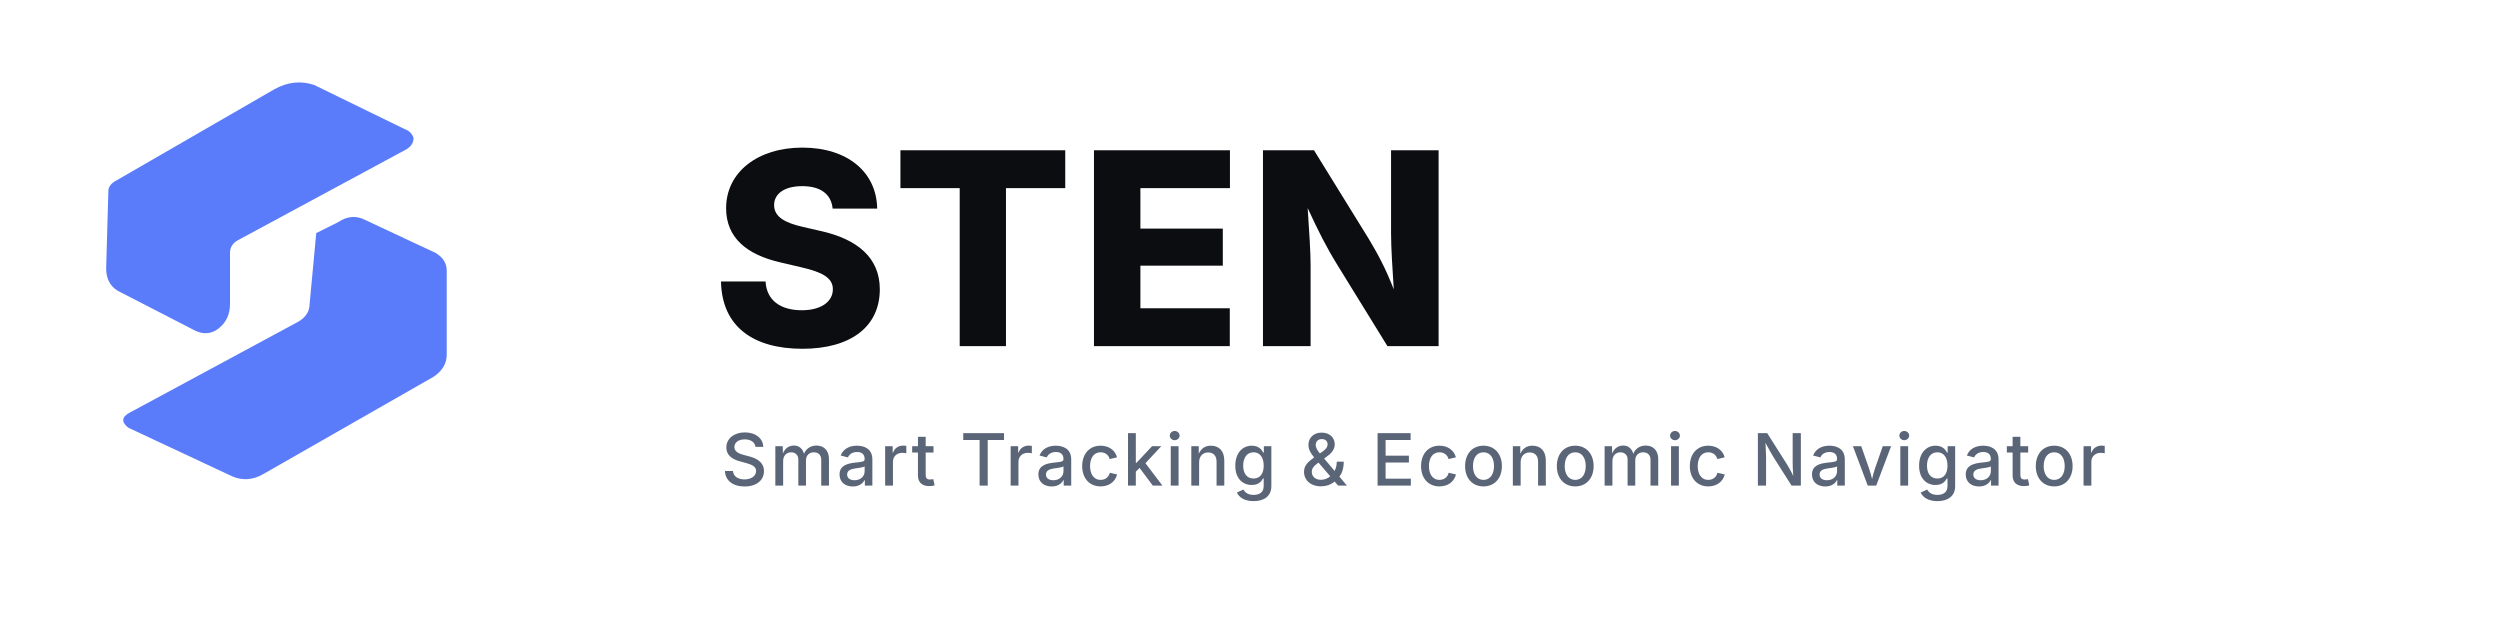
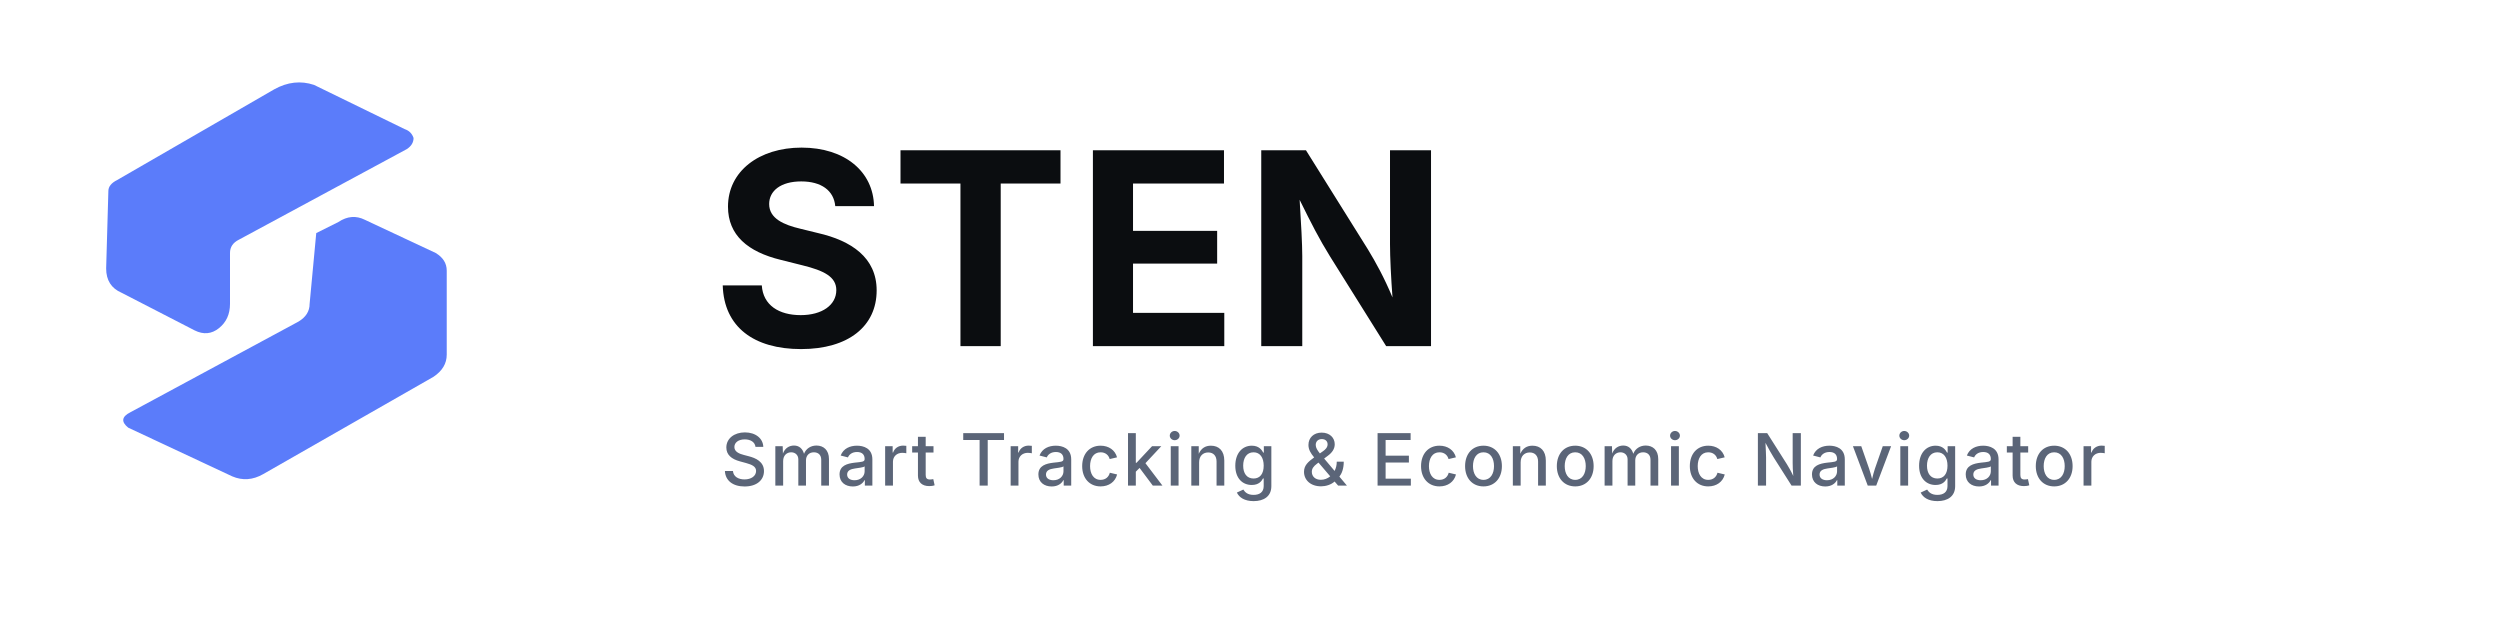
<svg xmlns="http://www.w3.org/2000/svg" viewBox="0 0 520 132" fill="none">
  <g transform="translate(0 8) scale(.46)">
    <path d="M183 41 Q186 42 187 45 Q187 48 184 50 L108 91 Q104 93 104 97 L104 120 Q104 127 99 131 Q94 135 88 132 L55 115 Q48 112 48 104 L49 69 Q49 66 53 64 L124 23 Q133 18 142 21 Z" fill="#5B7CFA" />
    <path d="M202 105 Q202 100 197 97 L165 82 Q159 79 153 83 L143 88 L140 120 Q140 125 135 128 L59 169 Q53 172 58 176 L105 198 Q112 201 119 197 L196 153 Q202 149 202 143 Z" fill="#5B7CFA" />
  </g>
-   <text x="148" y="72" fill="#0B0D10" font-family="Inter,Arial,sans-serif" font-size="56" font-weight="800" letter-spacing="1">STEN</text>
+   <text x="148" y="72" fill="#0B0D10" font-family="Inter,Arial,sans-serif" font-size="56" font-weight="700" letter-spacing="1">STEN</text>
  <text x="150" y="101" fill="#5B6578" font-family="Inter,Arial,sans-serif" font-size="15" font-weight="500" letter-spacing=".5">Smart Tracking &amp; Economic Navigator</text>
</svg>
